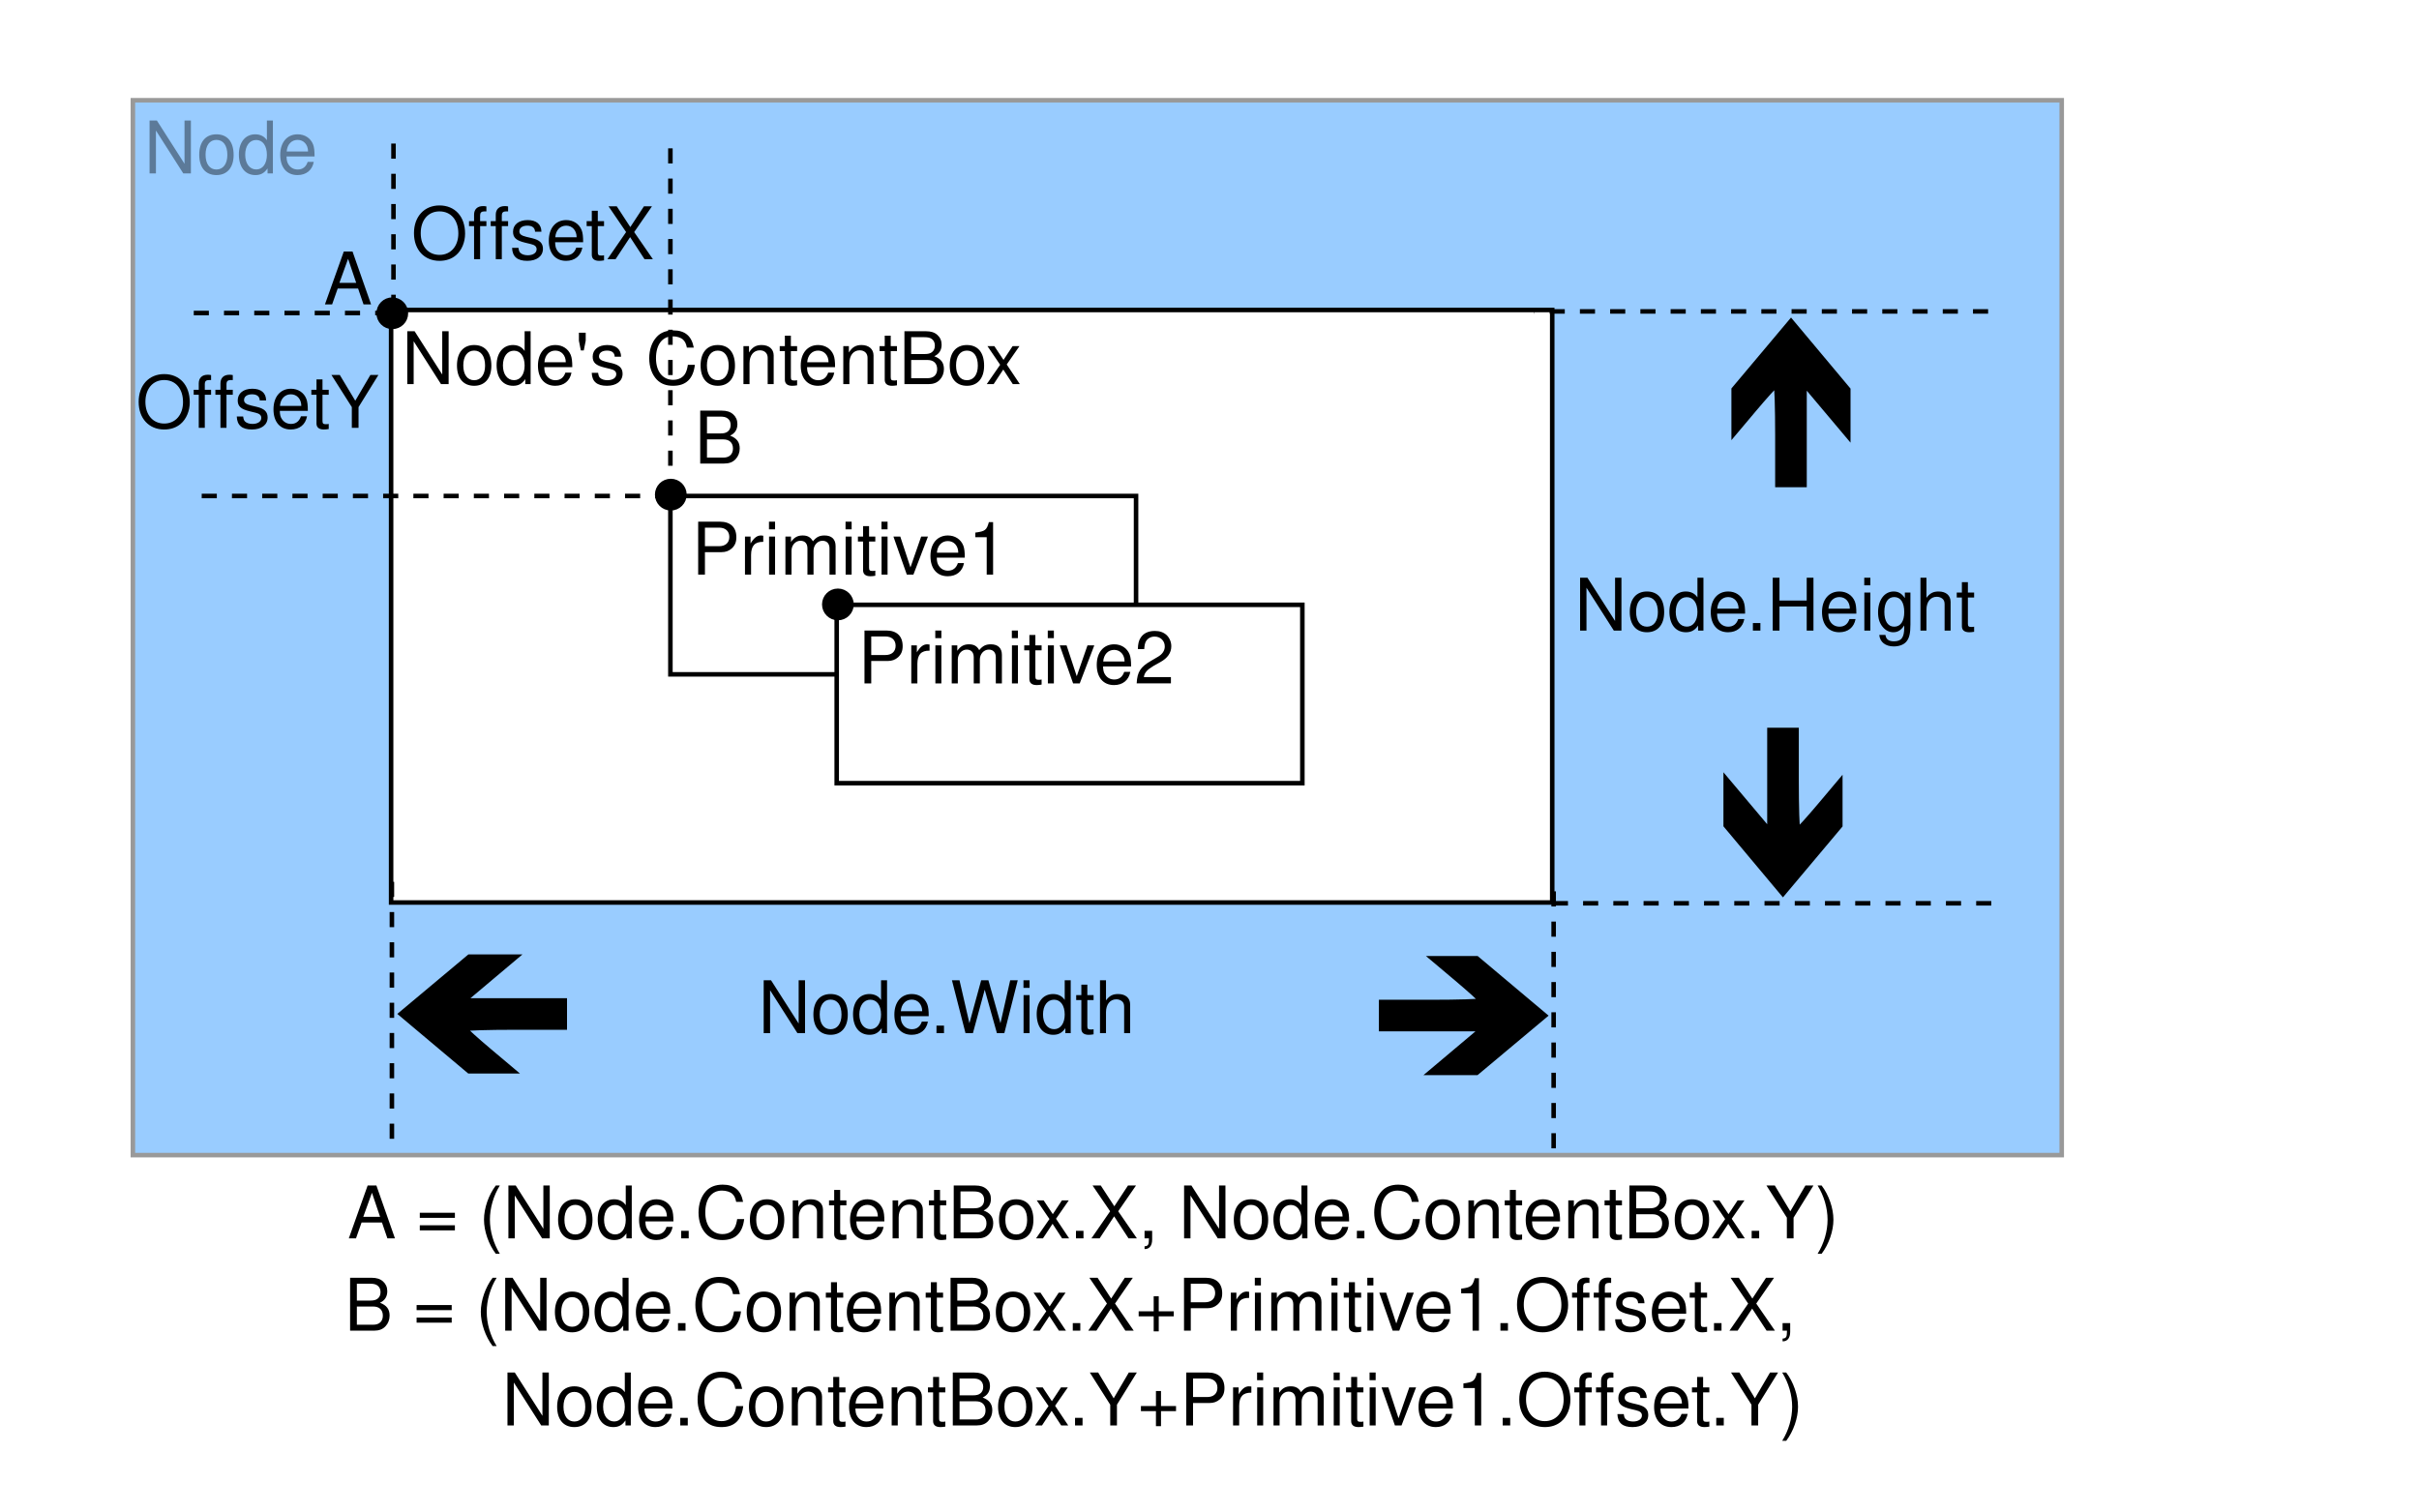
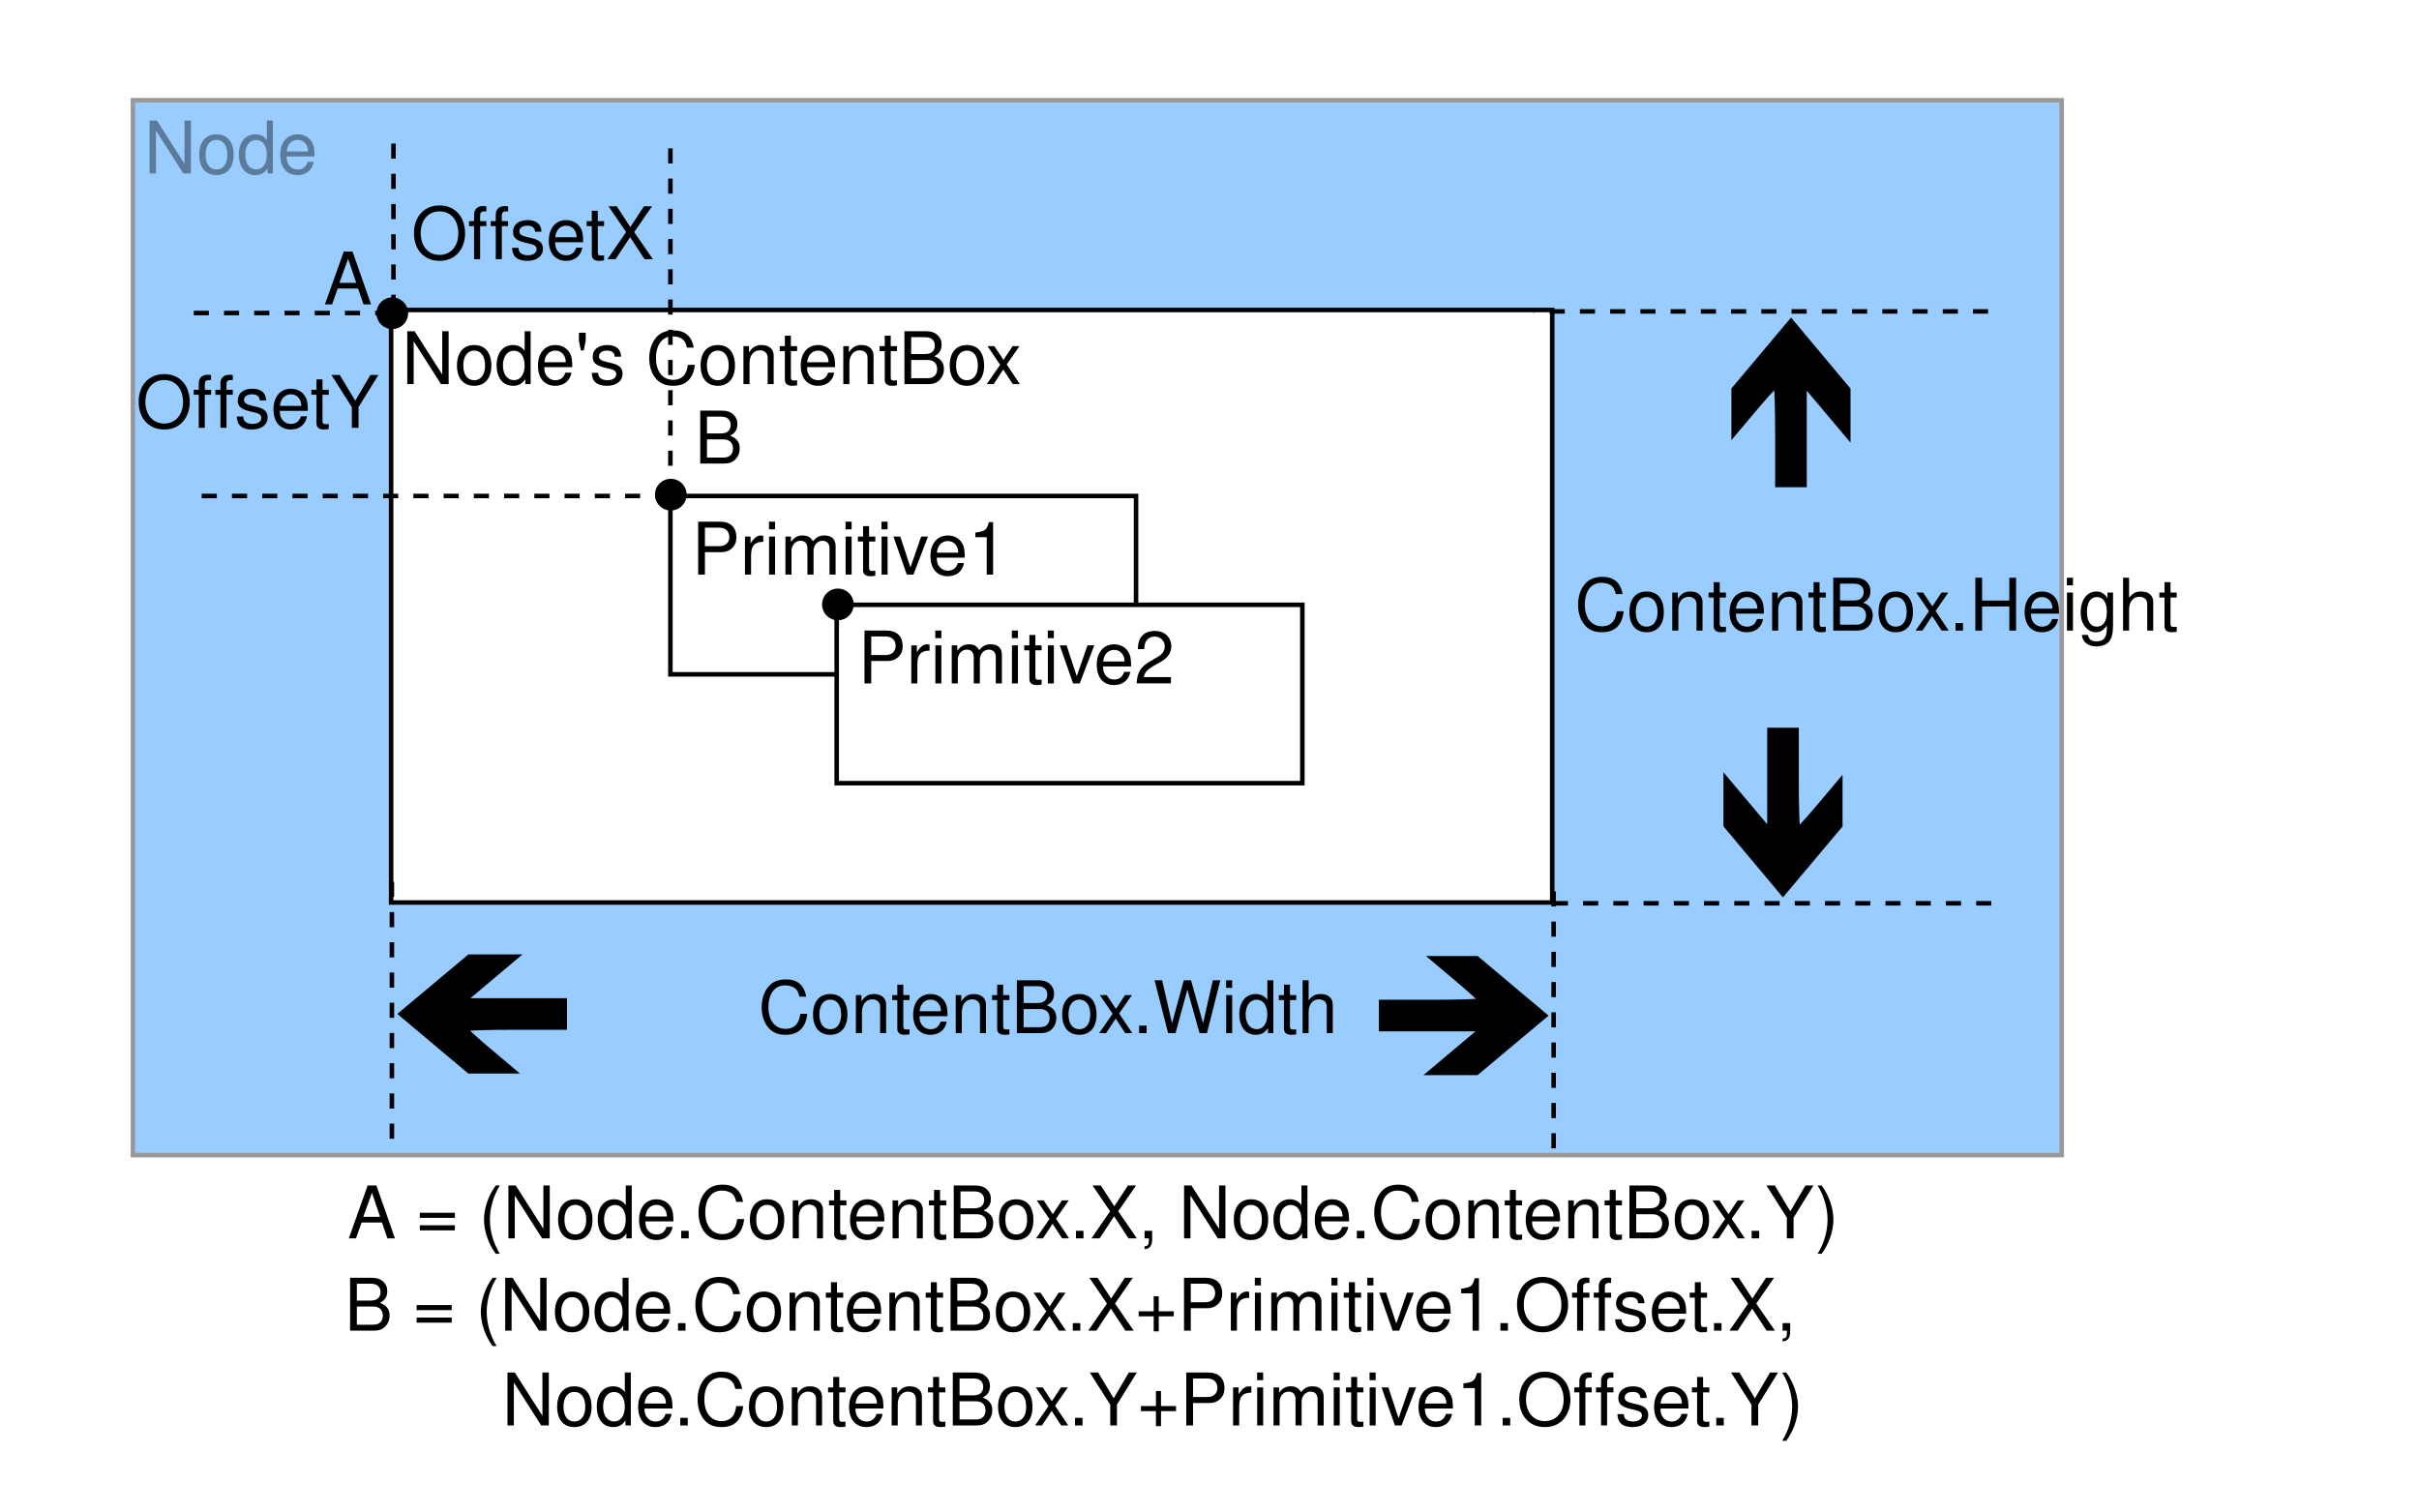
<svg xmlns="http://www.w3.org/2000/svg" width="800" height="500">
  <g>
    <rect fill="#fff" id="canvas_background" height="502" width="802" y="-1" x="-1" />
    <g display="none" overflow="visible" y="0" x="0" height="100%" width="100%" id="canvasGrid">
      <rect fill="url(#gridpattern)" stroke-width="0" y="1" x="1" height="600" width="800" />
    </g>
  </g>
  <g>
    <rect stroke="#000" opacity="0.4" id="svg_37" height="348.946" width="637.893" y="33.158" x="43.948" stroke-opacity="null" stroke-width="1.5" fill="#007fff" />
    <rect id="svg_1" height="196" width="384" y="102.543" x="129.342" stroke-width="1.5" stroke="#000" fill="#fff" />
    <text xml:space="preserve" text-anchor="start" font-family="Helvetica, Arial, sans-serif" font-size="24" id="svg_2" y="127.069" x="132.868" stroke-width="0" stroke="#000" fill="#000000">Node's ContentBox</text>
    <rect id="svg_3" height="59" width="154" y="164.069" x="221.71" stroke-width="1.5" stroke="#000" fill="#fff" />
    <text style="cursor: move;" xml:space="preserve" text-anchor="start" font-family="Helvetica, Arial, sans-serif" font-size="24" id="svg_4" y="190.069" x="228.71" stroke-width="0" stroke="#000" fill="#000000">Primitive1</text>
    <rect id="svg_5" height="59" width="154" y="200.069" x="276.71" stroke-width="1.5" stroke="#000" fill="#fff" />
    <text style="cursor: move;" xml:space="preserve" text-anchor="start" font-family="Helvetica, Arial, sans-serif" font-size="24" id="svg_6" y="226.069" x="283.71" stroke-width="0" stroke="#000" fill="#000000">Primitive2</text>
    <line stroke="#000" stroke-dasharray="5,5" stroke-linecap="null" stroke-linejoin="null" id="svg_7" y2="47.452" x2="221.71" y1="164.069" x1="221.71" fill-opacity="null" stroke-opacity="null" stroke-width="1.5" fill="none" />
    <line stroke="#000" stroke-dasharray="5,5" stroke-linecap="null" stroke-linejoin="null" id="svg_9" y2="164.069" x2="63.718" y1="164.069" x1="221.71" fill-opacity="null" stroke-opacity="null" stroke-width="1.5" fill="none" />
    <ellipse ry="4.5" rx="4.5" id="svg_11" cy="103.622" cx="129.737" stroke-opacity="null" stroke-width="1.5" stroke="#000" fill="#000000" />
-     <text xml:space="preserve" text-anchor="start" font-family="Helvetica, Arial, sans-serif" font-size="24" id="svg_13" y="341.756" x="250.737" stroke-opacity="null" stroke-width="0" stroke="#000" fill="#000000">Node.Width</text>
-     <text xml:space="preserve" text-anchor="start" font-family="Helvetica, Arial, sans-serif" font-size="24" id="svg_14" y="208.599" x="520.736" stroke-opacity="null" stroke-width="0" stroke="#000" fill="#000000">Node.Height</text>
+     <text xml:space="preserve" text-anchor="start" font-family="Helvetica, Arial, sans-serif" font-size="24" id="svg_13" y="341.756" x="250.737" stroke-opacity="null" stroke-width="0" stroke="#000" fill="#000000">ContentBox.Width</text>
+     <text xml:space="preserve" text-anchor="start" font-family="Helvetica, Arial, sans-serif" font-size="24" id="svg_14" y="208.599" x="520.736" stroke-opacity="null" stroke-width="0" stroke="#000" fill="#000000">ContentBox.Height</text>
    <line stroke="#000" stroke-dasharray="5,5" stroke-linecap="null" stroke-linejoin="null" id="svg_16" y2="103.016" x2="507.401" y1="103.016" x1="657.499" fill-opacity="null" stroke-opacity="null" stroke-width="1.5" fill="none" />
    <line stroke="#000" stroke-dasharray="5,5" stroke-linecap="null" stroke-linejoin="null" id="svg_17" y2="298.805" x2="513.19" y1="298.805" x1="658.551" fill-opacity="null" stroke-opacity="null" stroke-width="1.5" fill="none" />
    <line stroke-dasharray="5,5" stroke-linecap="null" stroke-linejoin="null" id="svg_18" y2="289.556" x2="129.605" y1="376.7" x1="129.605" fill-opacity="null" stroke-opacity="null" stroke-width="1.5" stroke="#000" fill="none" />
    <line stroke-dasharray="5,5" stroke-linecap="null" stroke-linejoin="null" id="svg_19" y2="292.714" x2="513.815" y1="379.858" x1="513.815" fill-opacity="null" stroke-opacity="null" stroke-width="1.5" stroke="#000" fill="none" />
    <text xml:space="preserve" text-anchor="start" font-family="Helvetica, Arial, sans-serif" font-size="24" id="svg_20" y="409.651" x="114.948" fill-opacity="null" stroke-opacity="null" stroke-width="0" stroke="#000" fill="#000000">A = (Node.ContentBox.X, Node.ContentBox.Y)</text>
    <text xml:space="preserve" text-anchor="start" font-family="Helvetica, Arial, sans-serif" font-size="24" id="svg_21" y="100.704" x="107.053" fill-opacity="null" stroke-opacity="null" stroke-width="0" stroke="#000" fill="#000000">A</text>
    <ellipse ry="4.5" rx="4.5" id="svg_22" cy="163.621" cx="221.842" stroke-opacity="null" stroke-width="1.5" stroke="#000" fill="#000000" />
    <text xml:space="preserve" text-anchor="start" font-family="Helvetica, Arial, sans-serif" font-size="24" id="svg_23" y="153.336" x="229.685" stroke-opacity="null" stroke-width="0" stroke="#000" fill="#000000">B</text>
    <text stroke="#000" xml:space="preserve" text-anchor="start" font-family="Helvetica, Arial, sans-serif" font-size="24" id="svg_24" y="440.177" x="113.895" fill-opacity="null" stroke-opacity="null" stroke-width="0" fill="#000000">B = (Node.ContentBox.X+Primitive1.Offset.X,</text>
    <ellipse ry="4.5" rx="4.5" id="svg_25" cy="199.937" cx="277.105" stroke-opacity="null" stroke-width="1.5" stroke="#000" fill="#000000" />
    <path stroke="#000" id="svg_26" d="m481.413,347.657l8.595,-7.234l-16.618,0l-16.618,0l0,-4.478l0,-4.478l16.427,0c9.035,0 16.427,-0.227 16.427,-0.504c0,-0.277 -3.597,-3.533 -7.993,-7.234l-7.993,-6.73l7.388,0l7.388,0l11.283,9.483l11.283,9.483l-11.305,9.465l-11.305,9.465l-7.778,0l-7.778,0l8.595,-7.234l0,0z" stroke-opacity="null" stroke-width="1.5" fill="#000000" />
    <path transform="rotate(180 159.6673,335.4178) " stroke="#000" id="svg_29" d="m157.203,347.131l8.595,-7.234l-16.618,0l-16.618,0l0,-4.478l0,-4.478l16.427,0c9.035,0 16.427,-0.227 16.427,-0.504c0,-0.277 -3.597,-3.533 -7.993,-7.234l-7.993,-6.73l7.388,0l7.388,0l11.283,9.483l11.283,9.483l-11.305,9.465l-11.305,9.465l-7.778,0l-7.778,0l8.595,-7.234l0,0z" stroke-opacity="null" stroke-width="1.5" fill="#000000" />
    <path transform="rotate(90 589.6663,268.5758) " stroke="#000" id="svg_30" d="m587.202,280.289l8.595,-7.234l-16.618,0l-16.618,0l0,-4.478l0,-4.478l16.427,0c9.035,0 16.427,-0.227 16.427,-0.504c0,-0.277 -3.597,-3.533 -7.993,-7.234l-7.993,-6.73l7.388,0l7.388,0l11.283,9.483l11.283,9.483l-11.305,9.465l-11.305,9.465l-7.778,0l-7.778,0l8.595,-7.234l0,0z" stroke-opacity="null" stroke-width="1.5" fill="#000000" />
    <path transform="rotate(-90 592.2979,133.313) " stroke="#000" id="svg_31" d="m589.834,145.026l8.595,-7.234l-16.618,0l-16.618,0l0,-4.478l0,-4.478l16.427,0c9.035,0 16.427,-0.227 16.427,-0.504c0,-0.277 -3.597,-3.533 -7.993,-7.234l-7.993,-6.73l7.388,0l7.388,0l11.283,9.483l11.283,9.483l-11.305,9.465l-11.305,9.465l-7.778,0l-7.778,0l8.595,-7.234l0,0z" stroke-opacity="null" stroke-width="1.5" fill="#000000" />
    <line stroke="#000" stroke-dasharray="5,5" stroke-linecap="null" stroke-linejoin="null" id="svg_32" y2="46.399" x2="130.132" y1="102.49" x1="130.132" fill-opacity="null" stroke-opacity="null" stroke-width="1.5" fill="none" />
    <line stroke="#000" stroke-dasharray="5,5" stroke-linecap="null" stroke-linejoin="null" id="svg_33" y2="103.543" x2="59.507" y1="103.543" x1="129.079" fill-opacity="null" stroke-opacity="null" stroke-width="1.5" fill="none" />
    <text xml:space="preserve" text-anchor="start" font-family="Helvetica, Arial, sans-serif" font-size="24" id="svg_34" y="141.526" x="44.948" fill-opacity="null" stroke-opacity="null" stroke-width="0" stroke="#000" fill="#000000">OffsetY</text>
    <text xml:space="preserve" text-anchor="start" font-family="Helvetica, Arial, sans-serif" font-size="24" id="svg_35" y="85.737" x="136.001" fill-opacity="null" stroke-opacity="null" stroke-width="0" stroke="#000" fill="#000000">OffsetX</text>
    <text xml:space="preserve" text-anchor="start" font-family="Helvetica, Arial, sans-serif" font-size="24" id="svg_36" y="471.525" x="166.001" fill-opacity="null" stroke-opacity="null" stroke-width="0" stroke="#000" fill="#000000">Node.ContentBox.Y+Primitive1.Offset.Y)</text>
    <text opacity="0.4" xml:space="preserve" text-anchor="start" font-family="Helvetica, Arial, sans-serif" font-size="24" id="svg_38" y="57.368" x="47.632" stroke-opacity="null" stroke-width="0" stroke="#000" fill="#000000">Node</text>
  </g>
</svg>
